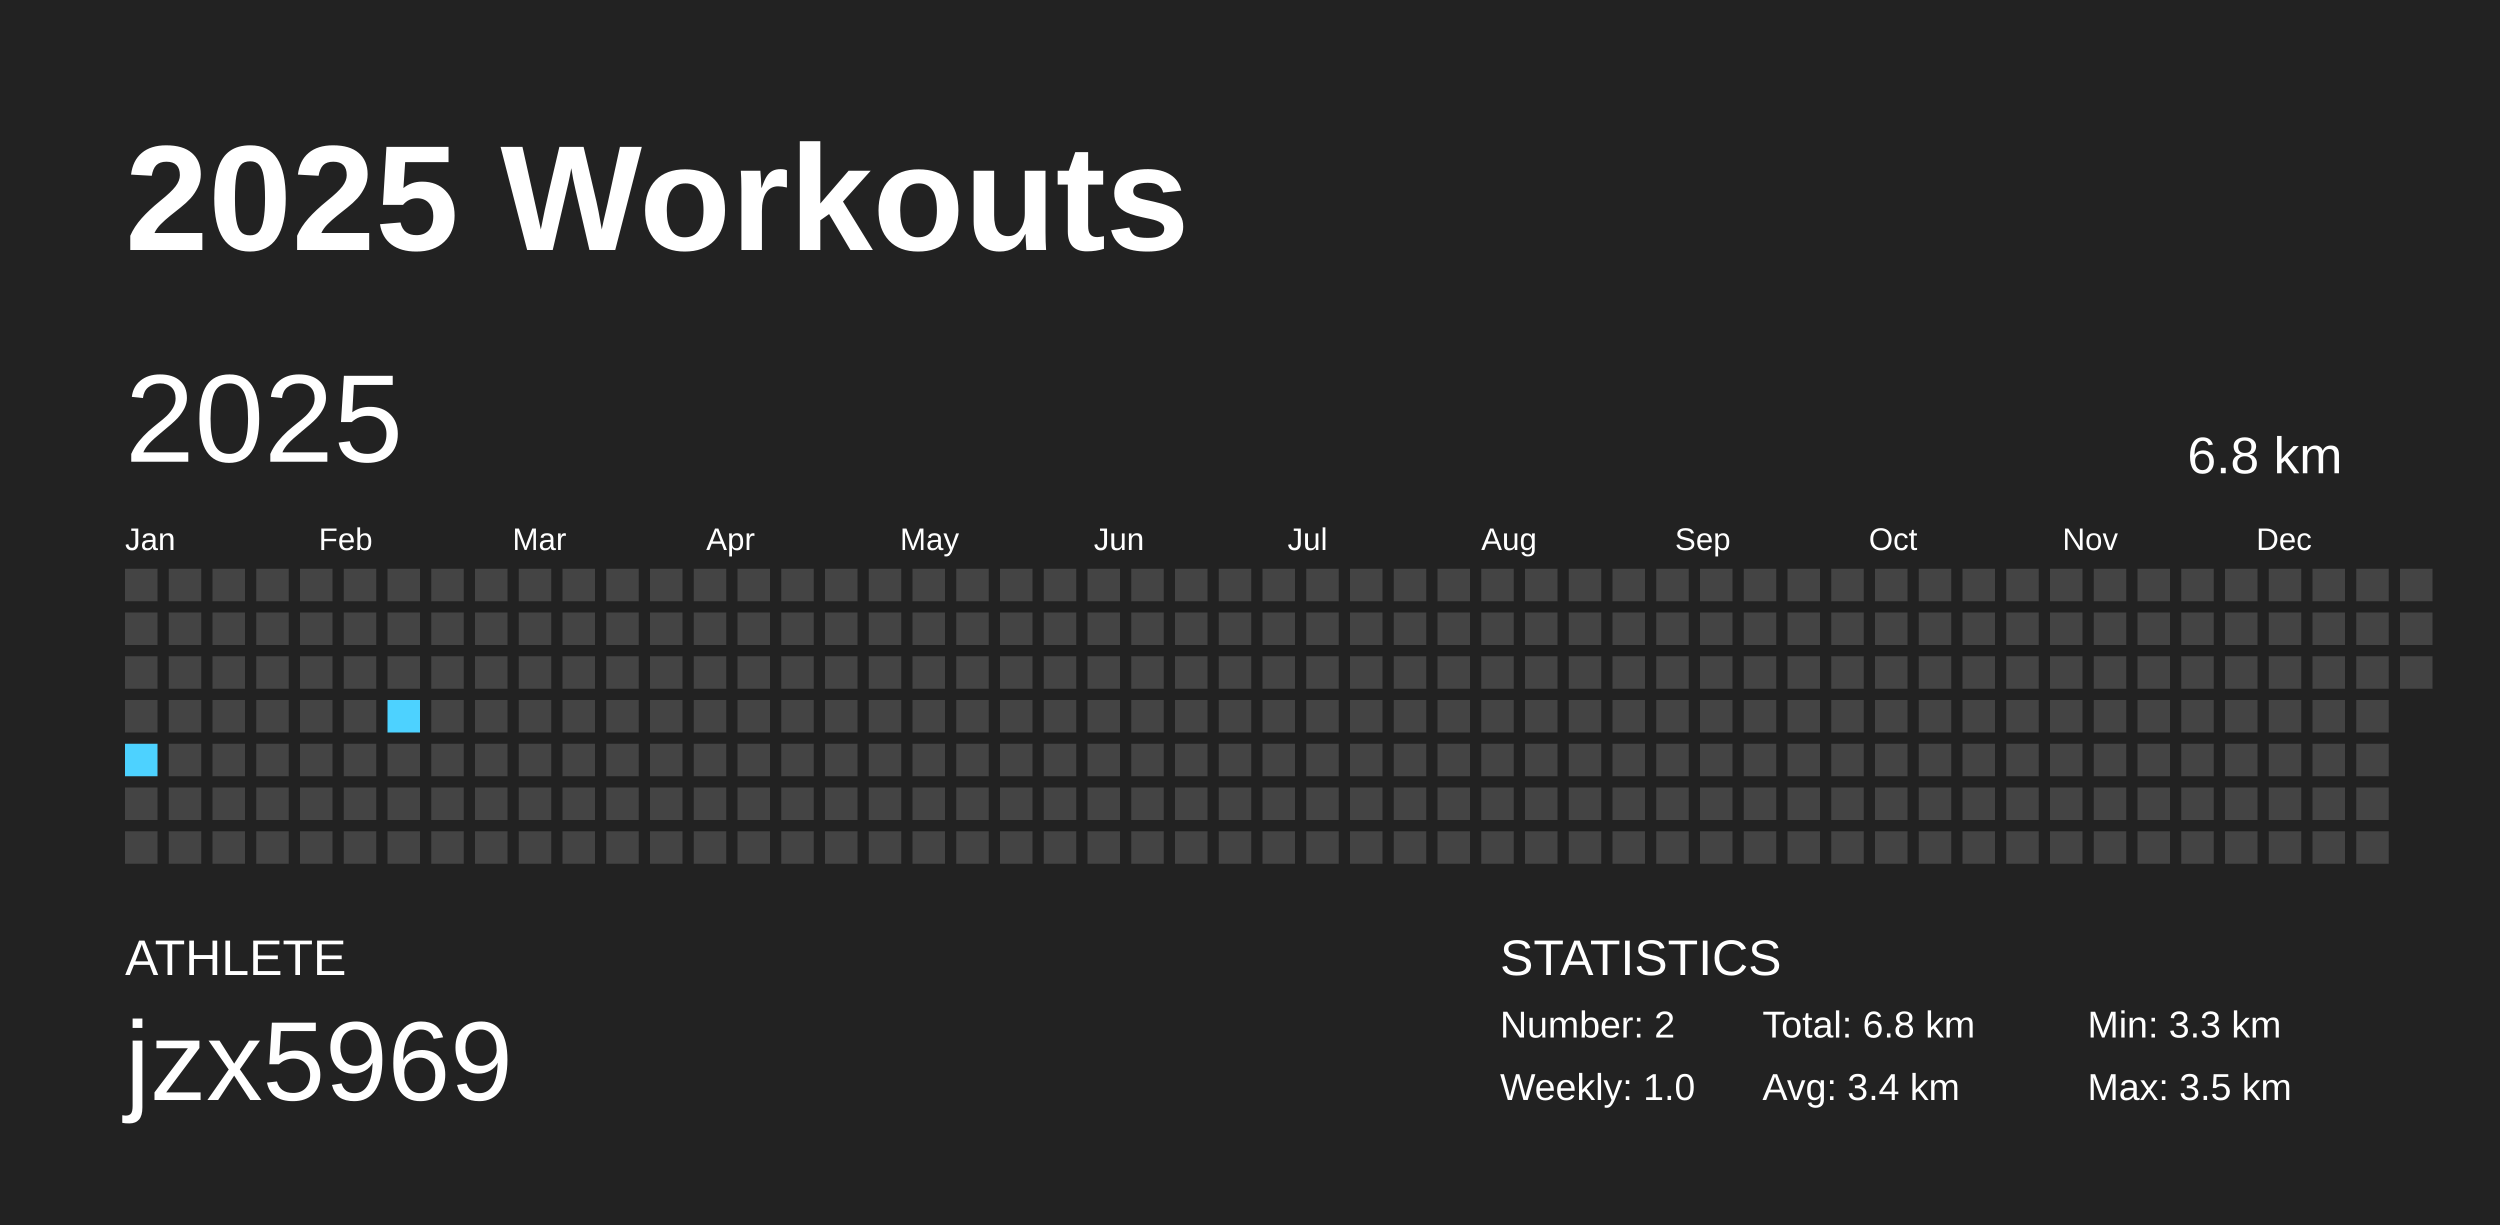
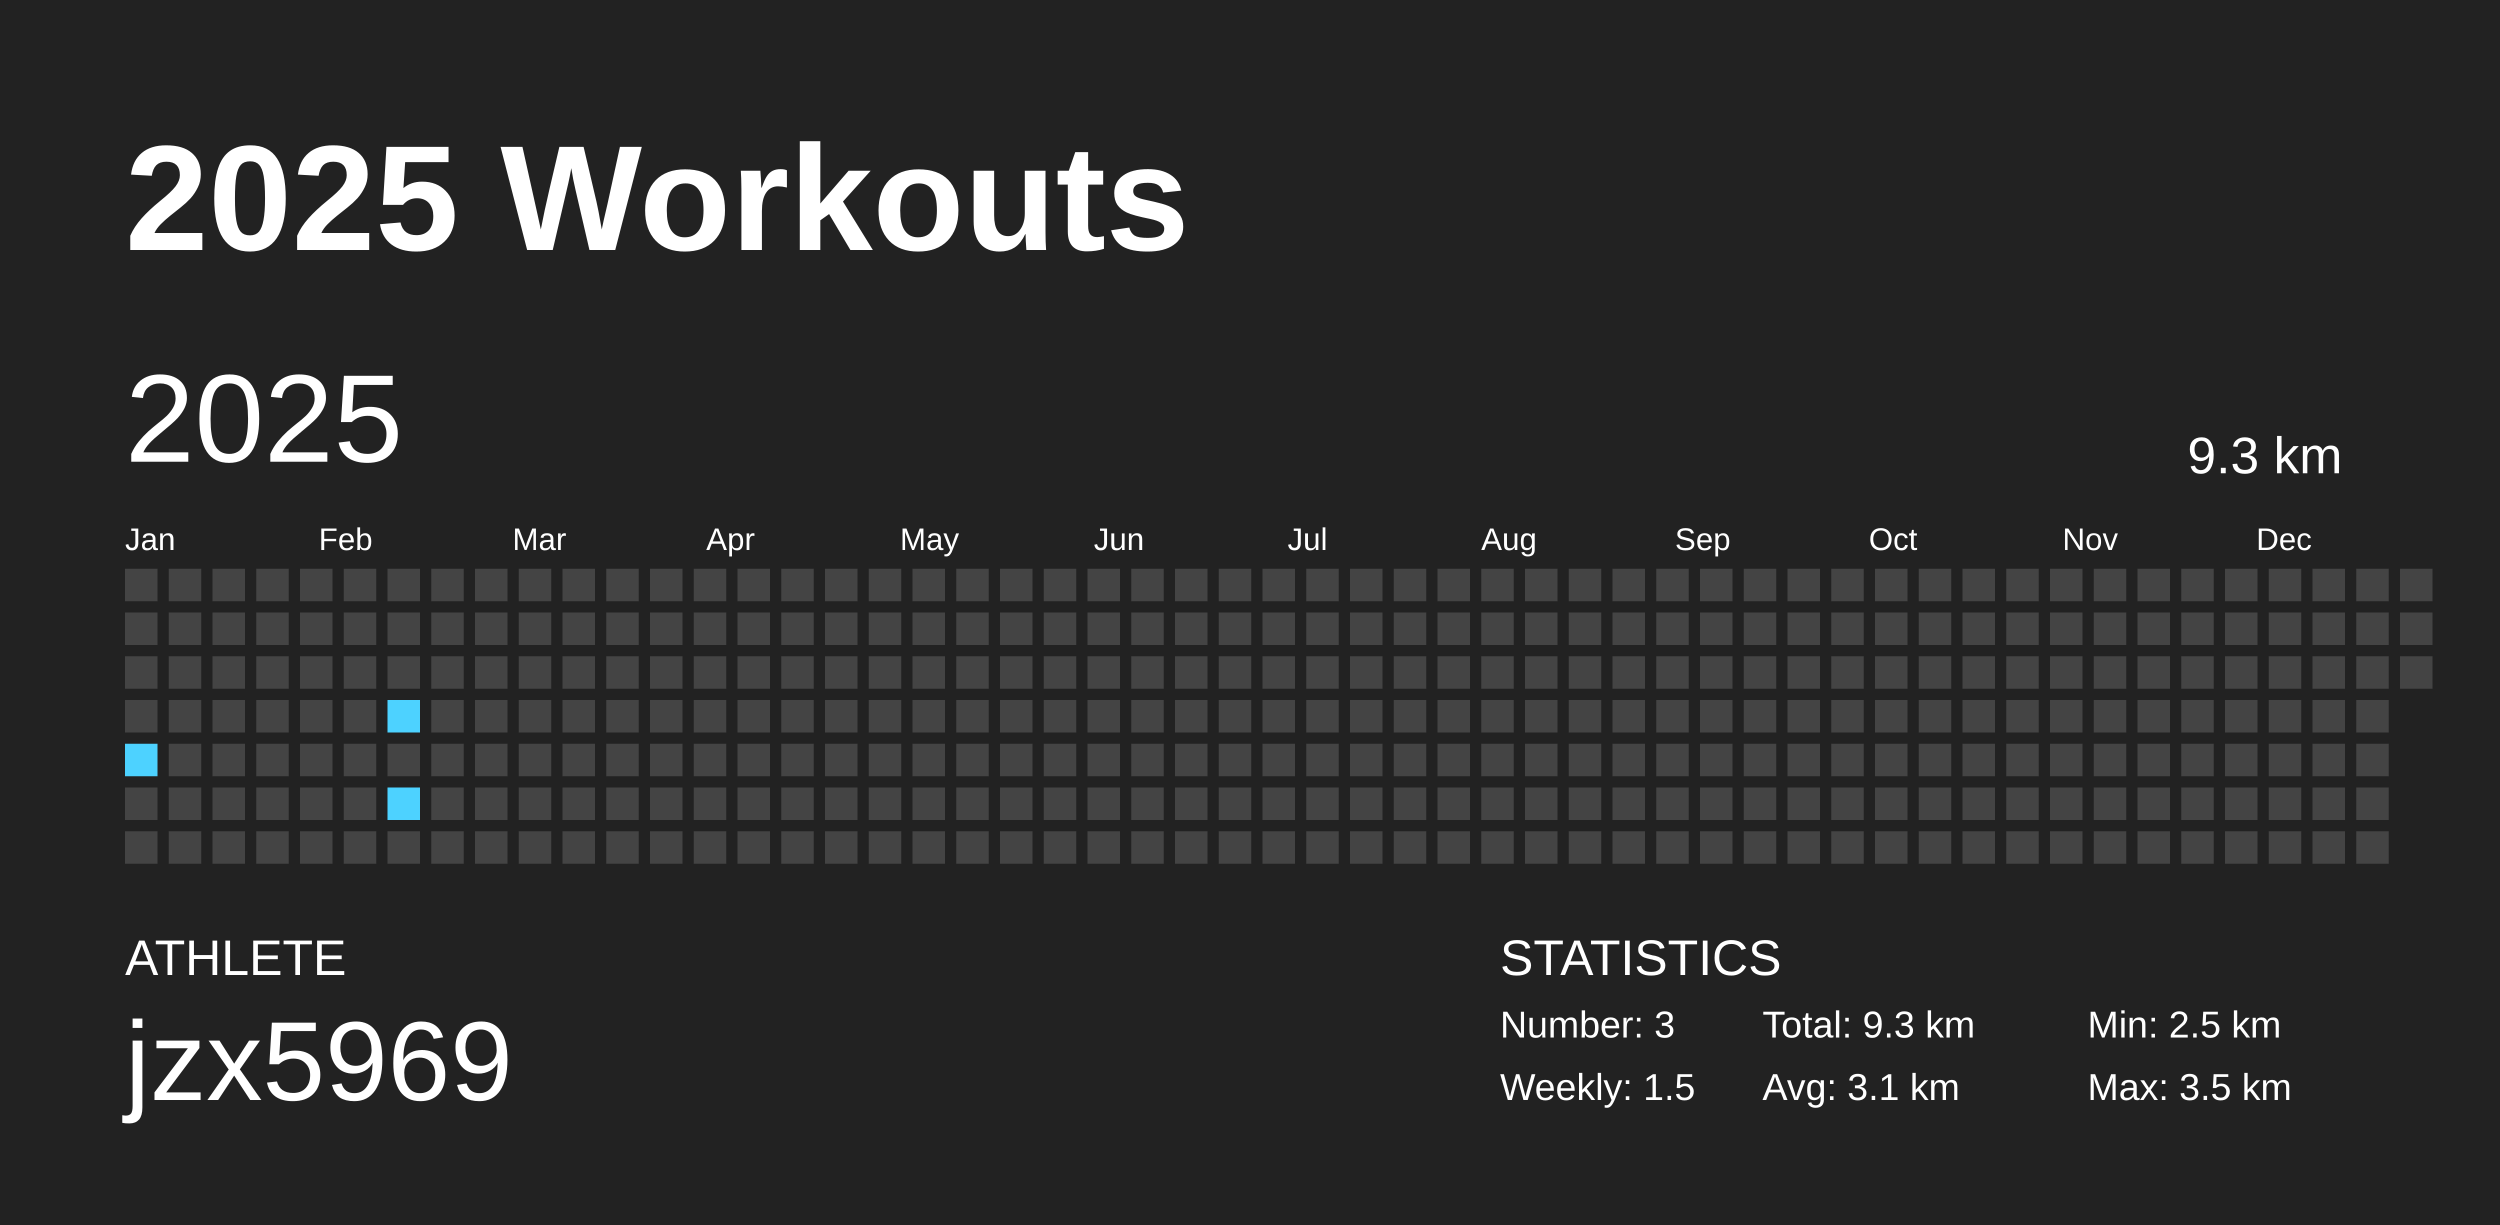
<svg xmlns="http://www.w3.org/2000/svg" baseProfile="full" height="98mm" version="1.1" viewBox="0,0,200,98" width="200mm">
  <defs />
  <rect fill="#222222" height="98" width="200" x="0" y="0" />
  <text fill="#FFFFFF" style="font-size:12px; font-family:Arial; font-weight:bold;" x="10" y="20">2025 Workouts</text>
  <text fill="#FFFFFF" style="font-size:4px; font-family:Arial" x="10" y="78">ATHLETE</text>
  <text fill="#FFFFFF" style="font-size:9px; font-family:Arial" x="10" y="88">jzx5969</text>
  <text fill="#FFFFFF" style="font-size:4px; font-family:Arial" x="120" y="78">STATISTICS</text>
-   <text fill="#FFFFFF" style="font-size:3px; font-family:Arial" x="120" y="83">Number: 2</text>
-   <text fill="#FFFFFF" style="font-size:3px; font-family:Arial" x="120" y="88">Weekly: 1.0</text>
-   <text fill="#FFFFFF" style="font-size:3px; font-family:Arial" x="141" y="83">Total: 6.8 km</text>
-   <text fill="#FFFFFF" style="font-size:3px; font-family:Arial" x="141" y="88">Avg: 3.4 km</text>
-   <text fill="#FFFFFF" style="font-size:3px; font-family:Arial" x="167" y="83">Min: 3.3 km</text>
+   <text fill="#FFFFFF" style="font-size:3px; font-family:Arial" x="120" y="83">Number: 3</text>
+   <text fill="#FFFFFF" style="font-size:3px; font-family:Arial" x="120" y="88">Weekly: 1.5</text>
+   <text fill="#FFFFFF" style="font-size:3px; font-family:Arial" x="141" y="83">Total: 9.3 km</text>
+   <text fill="#FFFFFF" style="font-size:3px; font-family:Arial" x="141" y="88">Avg: 3.1 km</text>
+   <text fill="#FFFFFF" style="font-size:3px; font-family:Arial" x="167" y="83">Min: 2.5 km</text>
  <text fill="#FFFFFF" style="font-size:3px; font-family:Arial" x="167" y="88">Max: 3.5 km</text>
  <text dominant-baseline="hanging" fill="#FFFFFF" style="font-size:10.0px; font-family:Arial;" x="10" y="30">2025</text>
-   <text dominant-baseline="hanging" fill="#FFFFFF" style="font-size:4.125px; font-family:Arial;" x="175" y="35">6.8 km</text>
+   <text dominant-baseline="hanging" fill="#FFFFFF" style="font-size:4.125px; font-family:Arial;" x="175" y="35">9.3 km</text>
  <text fill="#FFFFFF" style="font-size:2.5px; font-family:Arial" x="10.0" y="44">Jan</text>
  <text fill="#FFFFFF" style="font-size:2.5px; font-family:Arial" x="25.5" y="44">Feb</text>
  <text fill="#FFFFFF" style="font-size:2.5px; font-family:Arial" x="41.0" y="44">Mar</text>
  <text fill="#FFFFFF" style="font-size:2.5px; font-family:Arial" x="56.5" y="44">Apr</text>
  <text fill="#FFFFFF" style="font-size:2.5px; font-family:Arial" x="72.0" y="44">May</text>
  <text fill="#FFFFFF" style="font-size:2.5px; font-family:Arial" x="87.5" y="44">Jun</text>
  <text fill="#FFFFFF" style="font-size:2.5px; font-family:Arial" x="103.0" y="44">Jul</text>
  <text fill="#FFFFFF" style="font-size:2.5px; font-family:Arial" x="118.5" y="44">Aug</text>
  <text fill="#FFFFFF" style="font-size:2.5px; font-family:Arial" x="134.0" y="44">Sep</text>
  <text fill="#FFFFFF" style="font-size:2.5px; font-family:Arial" x="149.5" y="44">Oct</text>
  <text fill="#FFFFFF" style="font-size:2.5px; font-family:Arial" x="165.0" y="44">Nov</text>
  <text fill="#FFFFFF" style="font-size:2.5px; font-family:Arial" x="180.5" y="44">Dec</text>
  <rect fill="#444444" height="2.6" width="2.6" x="10.0" y="45.5" />
  <rect fill="#444444" height="2.6" width="2.6" x="10.0" y="49.0" />
  <rect fill="#444444" height="2.6" width="2.6" x="10.0" y="52.5" />
  <rect fill="#444444" height="2.6" width="2.6" x="10.0" y="56.0" />
  <rect fill="#4dd2ff" height="2.6" width="2.6" x="10.0" y="59.5" />
  <rect fill="#444444" height="2.6" width="2.6" x="10.0" y="63.0" />
  <rect fill="#444444" height="2.6" width="2.6" x="10.0" y="66.5" />
  <rect fill="#444444" height="2.6" width="2.6" x="13.5" y="45.5" />
  <rect fill="#444444" height="2.6" width="2.6" x="13.5" y="49.0" />
  <rect fill="#444444" height="2.6" width="2.6" x="13.5" y="52.5" />
  <rect fill="#444444" height="2.6" width="2.6" x="13.5" y="56.0" />
  <rect fill="#444444" height="2.6" width="2.6" x="13.5" y="59.5" />
  <rect fill="#444444" height="2.6" width="2.6" x="13.5" y="63.0" />
  <rect fill="#444444" height="2.6" width="2.6" x="13.5" y="66.5" />
  <rect fill="#444444" height="2.6" width="2.6" x="17.0" y="45.5" />
  <rect fill="#444444" height="2.6" width="2.6" x="17.0" y="49.0" />
  <rect fill="#444444" height="2.6" width="2.6" x="17.0" y="52.5" />
  <rect fill="#444444" height="2.6" width="2.6" x="17.0" y="56.0" />
  <rect fill="#444444" height="2.6" width="2.6" x="17.0" y="59.5" />
  <rect fill="#444444" height="2.6" width="2.6" x="17.0" y="63.0" />
  <rect fill="#444444" height="2.6" width="2.6" x="17.0" y="66.5" />
  <rect fill="#444444" height="2.6" width="2.6" x="20.5" y="45.5" />
  <rect fill="#444444" height="2.6" width="2.6" x="20.5" y="49.0" />
  <rect fill="#444444" height="2.6" width="2.6" x="20.5" y="52.5" />
  <rect fill="#444444" height="2.6" width="2.6" x="20.5" y="56.0" />
  <rect fill="#444444" height="2.6" width="2.6" x="20.5" y="59.5" />
  <rect fill="#444444" height="2.6" width="2.6" x="20.5" y="63.0" />
  <rect fill="#444444" height="2.6" width="2.6" x="20.5" y="66.5" />
  <rect fill="#444444" height="2.6" width="2.6" x="24.0" y="45.5" />
  <rect fill="#444444" height="2.6" width="2.6" x="24.0" y="49.0" />
  <rect fill="#444444" height="2.6" width="2.6" x="24.0" y="52.5" />
  <rect fill="#444444" height="2.6" width="2.6" x="24.0" y="56.0" />
  <rect fill="#444444" height="2.6" width="2.6" x="24.0" y="59.5" />
  <rect fill="#444444" height="2.6" width="2.6" x="24.0" y="63.0" />
  <rect fill="#444444" height="2.6" width="2.6" x="24.0" y="66.5" />
  <rect fill="#444444" height="2.6" width="2.6" x="27.5" y="45.5" />
  <rect fill="#444444" height="2.6" width="2.6" x="27.5" y="49.0" />
  <rect fill="#444444" height="2.6" width="2.6" x="27.5" y="52.5" />
  <rect fill="#444444" height="2.6" width="2.6" x="27.5" y="56.0" />
  <rect fill="#444444" height="2.6" width="2.6" x="27.5" y="59.5" />
  <rect fill="#444444" height="2.6" width="2.6" x="27.5" y="63.0" />
  <rect fill="#444444" height="2.6" width="2.6" x="27.5" y="66.5" />
  <rect fill="#444444" height="2.6" width="2.6" x="31.0" y="45.5" />
  <rect fill="#444444" height="2.6" width="2.6" x="31.0" y="49.0" />
  <rect fill="#444444" height="2.6" width="2.6" x="31.0" y="52.5" />
  <rect fill="#4dd2ff" height="2.6" width="2.6" x="31.0" y="56.0" />
  <rect fill="#444444" height="2.6" width="2.6" x="31.0" y="59.5" />
-   <rect fill="#444444" height="2.6" width="2.6" x="31.0" y="63.0" />
+   <rect fill="#4dd2ff" height="2.6" width="2.6" x="31.0" y="63.0" />
  <rect fill="#444444" height="2.6" width="2.6" x="31.0" y="66.5" />
  <rect fill="#444444" height="2.6" width="2.6" x="34.5" y="45.5" />
  <rect fill="#444444" height="2.6" width="2.6" x="34.5" y="49.0" />
  <rect fill="#444444" height="2.6" width="2.6" x="34.5" y="52.5" />
  <rect fill="#444444" height="2.6" width="2.6" x="34.5" y="56.0" />
  <rect fill="#444444" height="2.6" width="2.6" x="34.5" y="59.5" />
  <rect fill="#444444" height="2.6" width="2.6" x="34.5" y="63.0" />
  <rect fill="#444444" height="2.6" width="2.6" x="34.5" y="66.5" />
  <rect fill="#444444" height="2.6" width="2.6" x="38.0" y="45.5" />
  <rect fill="#444444" height="2.6" width="2.6" x="38.0" y="49.0" />
  <rect fill="#444444" height="2.6" width="2.6" x="38.0" y="52.5" />
  <rect fill="#444444" height="2.6" width="2.6" x="38.0" y="56.0" />
  <rect fill="#444444" height="2.6" width="2.6" x="38.0" y="59.5" />
  <rect fill="#444444" height="2.6" width="2.6" x="38.0" y="63.0" />
  <rect fill="#444444" height="2.6" width="2.6" x="38.0" y="66.5" />
  <rect fill="#444444" height="2.6" width="2.6" x="41.5" y="45.5" />
  <rect fill="#444444" height="2.6" width="2.6" x="41.5" y="49.0" />
  <rect fill="#444444" height="2.6" width="2.6" x="41.5" y="52.5" />
  <rect fill="#444444" height="2.6" width="2.6" x="41.5" y="56.0" />
  <rect fill="#444444" height="2.6" width="2.6" x="41.5" y="59.5" />
  <rect fill="#444444" height="2.6" width="2.6" x="41.5" y="63.0" />
  <rect fill="#444444" height="2.6" width="2.6" x="41.5" y="66.5" />
  <rect fill="#444444" height="2.6" width="2.6" x="45.0" y="45.5" />
  <rect fill="#444444" height="2.6" width="2.6" x="45.0" y="49.0" />
  <rect fill="#444444" height="2.6" width="2.6" x="45.0" y="52.5" />
  <rect fill="#444444" height="2.6" width="2.6" x="45.0" y="56.0" />
  <rect fill="#444444" height="2.6" width="2.6" x="45.0" y="59.5" />
  <rect fill="#444444" height="2.6" width="2.6" x="45.0" y="63.0" />
  <rect fill="#444444" height="2.6" width="2.6" x="45.0" y="66.5" />
  <rect fill="#444444" height="2.6" width="2.6" x="48.5" y="45.5" />
  <rect fill="#444444" height="2.6" width="2.6" x="48.5" y="49.0" />
  <rect fill="#444444" height="2.6" width="2.6" x="48.5" y="52.5" />
  <rect fill="#444444" height="2.6" width="2.6" x="48.5" y="56.0" />
  <rect fill="#444444" height="2.6" width="2.6" x="48.5" y="59.5" />
  <rect fill="#444444" height="2.6" width="2.6" x="48.5" y="63.0" />
  <rect fill="#444444" height="2.6" width="2.6" x="48.5" y="66.5" />
  <rect fill="#444444" height="2.6" width="2.6" x="52.0" y="45.5" />
  <rect fill="#444444" height="2.6" width="2.6" x="52.0" y="49.0" />
  <rect fill="#444444" height="2.6" width="2.6" x="52.0" y="52.5" />
  <rect fill="#444444" height="2.6" width="2.6" x="52.0" y="56.0" />
  <rect fill="#444444" height="2.6" width="2.6" x="52.0" y="59.5" />
  <rect fill="#444444" height="2.6" width="2.6" x="52.0" y="63.0" />
  <rect fill="#444444" height="2.6" width="2.6" x="52.0" y="66.5" />
  <rect fill="#444444" height="2.6" width="2.6" x="55.5" y="45.5" />
  <rect fill="#444444" height="2.6" width="2.6" x="55.5" y="49.0" />
  <rect fill="#444444" height="2.6" width="2.6" x="55.5" y="52.5" />
  <rect fill="#444444" height="2.6" width="2.6" x="55.5" y="56.0" />
  <rect fill="#444444" height="2.6" width="2.6" x="55.5" y="59.5" />
  <rect fill="#444444" height="2.6" width="2.6" x="55.5" y="63.0" />
  <rect fill="#444444" height="2.6" width="2.6" x="55.5" y="66.5" />
  <rect fill="#444444" height="2.6" width="2.6" x="59.0" y="45.5" />
  <rect fill="#444444" height="2.6" width="2.6" x="59.0" y="49.0" />
  <rect fill="#444444" height="2.6" width="2.6" x="59.0" y="52.5" />
  <rect fill="#444444" height="2.6" width="2.6" x="59.0" y="56.0" />
  <rect fill="#444444" height="2.6" width="2.6" x="59.0" y="59.5" />
  <rect fill="#444444" height="2.6" width="2.6" x="59.0" y="63.0" />
  <rect fill="#444444" height="2.6" width="2.6" x="59.0" y="66.5" />
  <rect fill="#444444" height="2.6" width="2.6" x="62.5" y="45.5" />
  <rect fill="#444444" height="2.6" width="2.6" x="62.5" y="49.0" />
  <rect fill="#444444" height="2.6" width="2.6" x="62.5" y="52.5" />
  <rect fill="#444444" height="2.6" width="2.6" x="62.5" y="56.0" />
  <rect fill="#444444" height="2.6" width="2.6" x="62.5" y="59.5" />
  <rect fill="#444444" height="2.6" width="2.6" x="62.5" y="63.0" />
  <rect fill="#444444" height="2.6" width="2.6" x="62.5" y="66.5" />
  <rect fill="#444444" height="2.6" width="2.6" x="66.0" y="45.5" />
  <rect fill="#444444" height="2.6" width="2.6" x="66.0" y="49.0" />
  <rect fill="#444444" height="2.6" width="2.6" x="66.0" y="52.5" />
  <rect fill="#444444" height="2.6" width="2.6" x="66.0" y="56.0" />
  <rect fill="#444444" height="2.6" width="2.6" x="66.0" y="59.5" />
  <rect fill="#444444" height="2.6" width="2.6" x="66.0" y="63.0" />
  <rect fill="#444444" height="2.6" width="2.6" x="66.0" y="66.5" />
  <rect fill="#444444" height="2.6" width="2.6" x="69.5" y="45.5" />
  <rect fill="#444444" height="2.6" width="2.6" x="69.5" y="49.0" />
  <rect fill="#444444" height="2.6" width="2.6" x="69.5" y="52.5" />
  <rect fill="#444444" height="2.6" width="2.6" x="69.5" y="56.0" />
  <rect fill="#444444" height="2.6" width="2.6" x="69.5" y="59.5" />
  <rect fill="#444444" height="2.6" width="2.6" x="69.5" y="63.0" />
  <rect fill="#444444" height="2.6" width="2.6" x="69.5" y="66.5" />
  <rect fill="#444444" height="2.6" width="2.6" x="73.0" y="45.5" />
  <rect fill="#444444" height="2.6" width="2.6" x="73.0" y="49.0" />
  <rect fill="#444444" height="2.6" width="2.6" x="73.0" y="52.5" />
  <rect fill="#444444" height="2.6" width="2.6" x="73.0" y="56.0" />
  <rect fill="#444444" height="2.6" width="2.6" x="73.0" y="59.5" />
  <rect fill="#444444" height="2.6" width="2.6" x="73.0" y="63.0" />
  <rect fill="#444444" height="2.6" width="2.6" x="73.0" y="66.5" />
  <rect fill="#444444" height="2.6" width="2.6" x="76.5" y="45.5" />
  <rect fill="#444444" height="2.6" width="2.6" x="76.5" y="49.0" />
  <rect fill="#444444" height="2.6" width="2.6" x="76.5" y="52.5" />
  <rect fill="#444444" height="2.6" width="2.6" x="76.5" y="56.0" />
  <rect fill="#444444" height="2.6" width="2.6" x="76.5" y="59.5" />
  <rect fill="#444444" height="2.6" width="2.6" x="76.5" y="63.0" />
  <rect fill="#444444" height="2.6" width="2.6" x="76.5" y="66.5" />
  <rect fill="#444444" height="2.6" width="2.6" x="80.0" y="45.5" />
  <rect fill="#444444" height="2.6" width="2.6" x="80.0" y="49.0" />
  <rect fill="#444444" height="2.6" width="2.6" x="80.0" y="52.5" />
  <rect fill="#444444" height="2.6" width="2.6" x="80.0" y="56.0" />
  <rect fill="#444444" height="2.6" width="2.6" x="80.0" y="59.5" />
  <rect fill="#444444" height="2.6" width="2.6" x="80.0" y="63.0" />
  <rect fill="#444444" height="2.6" width="2.6" x="80.0" y="66.5" />
  <rect fill="#444444" height="2.6" width="2.6" x="83.5" y="45.5" />
  <rect fill="#444444" height="2.6" width="2.6" x="83.5" y="49.0" />
  <rect fill="#444444" height="2.6" width="2.6" x="83.5" y="52.5" />
  <rect fill="#444444" height="2.6" width="2.6" x="83.5" y="56.0" />
  <rect fill="#444444" height="2.6" width="2.6" x="83.5" y="59.5" />
  <rect fill="#444444" height="2.6" width="2.6" x="83.5" y="63.0" />
  <rect fill="#444444" height="2.6" width="2.6" x="83.5" y="66.5" />
  <rect fill="#444444" height="2.6" width="2.6" x="87.0" y="45.5" />
  <rect fill="#444444" height="2.6" width="2.6" x="87.0" y="49.0" />
  <rect fill="#444444" height="2.6" width="2.6" x="87.0" y="52.5" />
  <rect fill="#444444" height="2.6" width="2.6" x="87.0" y="56.0" />
  <rect fill="#444444" height="2.6" width="2.6" x="87.0" y="59.5" />
  <rect fill="#444444" height="2.6" width="2.6" x="87.0" y="63.0" />
  <rect fill="#444444" height="2.6" width="2.6" x="87.0" y="66.5" />
  <rect fill="#444444" height="2.6" width="2.6" x="90.5" y="45.5" />
  <rect fill="#444444" height="2.6" width="2.6" x="90.5" y="49.0" />
  <rect fill="#444444" height="2.6" width="2.6" x="90.5" y="52.5" />
  <rect fill="#444444" height="2.6" width="2.6" x="90.5" y="56.0" />
  <rect fill="#444444" height="2.6" width="2.6" x="90.5" y="59.5" />
  <rect fill="#444444" height="2.6" width="2.6" x="90.5" y="63.0" />
  <rect fill="#444444" height="2.6" width="2.6" x="90.5" y="66.5" />
  <rect fill="#444444" height="2.6" width="2.6" x="94.0" y="45.5" />
  <rect fill="#444444" height="2.6" width="2.6" x="94.0" y="49.0" />
  <rect fill="#444444" height="2.6" width="2.6" x="94.0" y="52.5" />
  <rect fill="#444444" height="2.6" width="2.6" x="94.0" y="56.0" />
  <rect fill="#444444" height="2.6" width="2.6" x="94.0" y="59.5" />
  <rect fill="#444444" height="2.6" width="2.6" x="94.0" y="63.0" />
  <rect fill="#444444" height="2.6" width="2.6" x="94.0" y="66.5" />
  <rect fill="#444444" height="2.6" width="2.6" x="97.5" y="45.5" />
  <rect fill="#444444" height="2.6" width="2.6" x="97.5" y="49.0" />
  <rect fill="#444444" height="2.6" width="2.6" x="97.5" y="52.5" />
  <rect fill="#444444" height="2.6" width="2.6" x="97.5" y="56.0" />
  <rect fill="#444444" height="2.6" width="2.6" x="97.5" y="59.5" />
  <rect fill="#444444" height="2.6" width="2.6" x="97.5" y="63.0" />
  <rect fill="#444444" height="2.6" width="2.6" x="97.5" y="66.5" />
  <rect fill="#444444" height="2.6" width="2.6" x="101.0" y="45.5" />
  <rect fill="#444444" height="2.6" width="2.6" x="101.0" y="49.0" />
  <rect fill="#444444" height="2.6" width="2.6" x="101.0" y="52.5" />
  <rect fill="#444444" height="2.6" width="2.6" x="101.0" y="56.0" />
  <rect fill="#444444" height="2.6" width="2.6" x="101.0" y="59.5" />
  <rect fill="#444444" height="2.6" width="2.6" x="101.0" y="63.0" />
  <rect fill="#444444" height="2.6" width="2.6" x="101.0" y="66.5" />
  <rect fill="#444444" height="2.6" width="2.6" x="104.5" y="45.5" />
  <rect fill="#444444" height="2.6" width="2.6" x="104.5" y="49.0" />
  <rect fill="#444444" height="2.6" width="2.6" x="104.5" y="52.5" />
  <rect fill="#444444" height="2.6" width="2.6" x="104.5" y="56.0" />
  <rect fill="#444444" height="2.6" width="2.6" x="104.5" y="59.5" />
  <rect fill="#444444" height="2.6" width="2.6" x="104.5" y="63.0" />
  <rect fill="#444444" height="2.6" width="2.6" x="104.5" y="66.5" />
  <rect fill="#444444" height="2.6" width="2.6" x="108.0" y="45.5" />
  <rect fill="#444444" height="2.6" width="2.6" x="108.0" y="49.0" />
  <rect fill="#444444" height="2.6" width="2.6" x="108.0" y="52.5" />
  <rect fill="#444444" height="2.6" width="2.6" x="108.0" y="56.0" />
  <rect fill="#444444" height="2.6" width="2.6" x="108.0" y="59.5" />
  <rect fill="#444444" height="2.6" width="2.6" x="108.0" y="63.0" />
  <rect fill="#444444" height="2.6" width="2.6" x="108.0" y="66.5" />
  <rect fill="#444444" height="2.6" width="2.6" x="111.5" y="45.5" />
  <rect fill="#444444" height="2.6" width="2.6" x="111.5" y="49.0" />
  <rect fill="#444444" height="2.6" width="2.6" x="111.5" y="52.5" />
  <rect fill="#444444" height="2.6" width="2.6" x="111.5" y="56.0" />
  <rect fill="#444444" height="2.6" width="2.6" x="111.5" y="59.5" />
  <rect fill="#444444" height="2.6" width="2.6" x="111.5" y="63.0" />
  <rect fill="#444444" height="2.6" width="2.6" x="111.5" y="66.5" />
  <rect fill="#444444" height="2.6" width="2.6" x="115.0" y="45.5" />
  <rect fill="#444444" height="2.6" width="2.6" x="115.0" y="49.0" />
  <rect fill="#444444" height="2.6" width="2.6" x="115.0" y="52.5" />
  <rect fill="#444444" height="2.6" width="2.6" x="115.0" y="56.0" />
  <rect fill="#444444" height="2.6" width="2.6" x="115.0" y="59.5" />
  <rect fill="#444444" height="2.6" width="2.6" x="115.0" y="63.0" />
  <rect fill="#444444" height="2.6" width="2.6" x="115.0" y="66.5" />
  <rect fill="#444444" height="2.6" width="2.6" x="118.5" y="45.5" />
  <rect fill="#444444" height="2.6" width="2.6" x="118.5" y="49.0" />
  <rect fill="#444444" height="2.6" width="2.6" x="118.5" y="52.5" />
  <rect fill="#444444" height="2.6" width="2.6" x="118.5" y="56.0" />
  <rect fill="#444444" height="2.6" width="2.6" x="118.5" y="59.5" />
  <rect fill="#444444" height="2.6" width="2.6" x="118.5" y="63.0" />
  <rect fill="#444444" height="2.6" width="2.6" x="118.5" y="66.5" />
  <rect fill="#444444" height="2.6" width="2.6" x="122.0" y="45.5" />
  <rect fill="#444444" height="2.6" width="2.6" x="122.0" y="49.0" />
  <rect fill="#444444" height="2.6" width="2.6" x="122.0" y="52.5" />
  <rect fill="#444444" height="2.6" width="2.6" x="122.0" y="56.0" />
  <rect fill="#444444" height="2.6" width="2.6" x="122.0" y="59.5" />
  <rect fill="#444444" height="2.6" width="2.6" x="122.0" y="63.0" />
  <rect fill="#444444" height="2.6" width="2.6" x="122.0" y="66.5" />
  <rect fill="#444444" height="2.6" width="2.6" x="125.5" y="45.5" />
  <rect fill="#444444" height="2.6" width="2.6" x="125.5" y="49.0" />
  <rect fill="#444444" height="2.6" width="2.6" x="125.5" y="52.5" />
  <rect fill="#444444" height="2.6" width="2.6" x="125.5" y="56.0" />
  <rect fill="#444444" height="2.6" width="2.6" x="125.5" y="59.5" />
  <rect fill="#444444" height="2.6" width="2.6" x="125.5" y="63.0" />
  <rect fill="#444444" height="2.6" width="2.6" x="125.5" y="66.5" />
  <rect fill="#444444" height="2.6" width="2.6" x="129.0" y="45.5" />
  <rect fill="#444444" height="2.6" width="2.6" x="129.0" y="49.0" />
  <rect fill="#444444" height="2.6" width="2.6" x="129.0" y="52.5" />
  <rect fill="#444444" height="2.6" width="2.6" x="129.0" y="56.0" />
  <rect fill="#444444" height="2.6" width="2.6" x="129.0" y="59.5" />
  <rect fill="#444444" height="2.6" width="2.6" x="129.0" y="63.0" />
  <rect fill="#444444" height="2.6" width="2.6" x="129.0" y="66.5" />
  <rect fill="#444444" height="2.6" width="2.6" x="132.5" y="45.5" />
  <rect fill="#444444" height="2.6" width="2.6" x="132.5" y="49.0" />
  <rect fill="#444444" height="2.6" width="2.6" x="132.5" y="52.5" />
  <rect fill="#444444" height="2.6" width="2.6" x="132.5" y="56.0" />
  <rect fill="#444444" height="2.6" width="2.6" x="132.5" y="59.5" />
  <rect fill="#444444" height="2.6" width="2.6" x="132.5" y="63.0" />
  <rect fill="#444444" height="2.6" width="2.6" x="132.5" y="66.5" />
  <rect fill="#444444" height="2.6" width="2.6" x="136.0" y="45.5" />
  <rect fill="#444444" height="2.6" width="2.6" x="136.0" y="49.0" />
  <rect fill="#444444" height="2.6" width="2.6" x="136.0" y="52.5" />
  <rect fill="#444444" height="2.6" width="2.6" x="136.0" y="56.0" />
  <rect fill="#444444" height="2.6" width="2.6" x="136.0" y="59.5" />
  <rect fill="#444444" height="2.6" width="2.6" x="136.0" y="63.0" />
  <rect fill="#444444" height="2.6" width="2.6" x="136.0" y="66.5" />
  <rect fill="#444444" height="2.6" width="2.6" x="139.5" y="45.5" />
  <rect fill="#444444" height="2.6" width="2.6" x="139.5" y="49.0" />
  <rect fill="#444444" height="2.6" width="2.6" x="139.5" y="52.5" />
  <rect fill="#444444" height="2.6" width="2.6" x="139.5" y="56.0" />
  <rect fill="#444444" height="2.6" width="2.6" x="139.5" y="59.5" />
  <rect fill="#444444" height="2.6" width="2.6" x="139.5" y="63.0" />
  <rect fill="#444444" height="2.6" width="2.6" x="139.5" y="66.5" />
  <rect fill="#444444" height="2.6" width="2.6" x="143.0" y="45.5" />
  <rect fill="#444444" height="2.6" width="2.6" x="143.0" y="49.0" />
  <rect fill="#444444" height="2.6" width="2.6" x="143.0" y="52.5" />
  <rect fill="#444444" height="2.6" width="2.6" x="143.0" y="56.0" />
  <rect fill="#444444" height="2.6" width="2.6" x="143.0" y="59.5" />
  <rect fill="#444444" height="2.6" width="2.6" x="143.0" y="63.0" />
  <rect fill="#444444" height="2.6" width="2.6" x="143.0" y="66.5" />
  <rect fill="#444444" height="2.6" width="2.6" x="146.5" y="45.5" />
  <rect fill="#444444" height="2.6" width="2.6" x="146.5" y="49.0" />
  <rect fill="#444444" height="2.6" width="2.6" x="146.5" y="52.5" />
  <rect fill="#444444" height="2.6" width="2.6" x="146.5" y="56.0" />
  <rect fill="#444444" height="2.6" width="2.6" x="146.5" y="59.5" />
  <rect fill="#444444" height="2.6" width="2.6" x="146.5" y="63.0" />
  <rect fill="#444444" height="2.6" width="2.6" x="146.5" y="66.5" />
  <rect fill="#444444" height="2.6" width="2.6" x="150.0" y="45.5" />
  <rect fill="#444444" height="2.6" width="2.6" x="150.0" y="49.0" />
  <rect fill="#444444" height="2.6" width="2.6" x="150.0" y="52.5" />
  <rect fill="#444444" height="2.6" width="2.6" x="150.0" y="56.0" />
  <rect fill="#444444" height="2.6" width="2.6" x="150.0" y="59.5" />
  <rect fill="#444444" height="2.6" width="2.6" x="150.0" y="63.0" />
  <rect fill="#444444" height="2.6" width="2.6" x="150.0" y="66.5" />
  <rect fill="#444444" height="2.6" width="2.6" x="153.5" y="45.5" />
  <rect fill="#444444" height="2.6" width="2.6" x="153.5" y="49.0" />
  <rect fill="#444444" height="2.6" width="2.6" x="153.5" y="52.5" />
  <rect fill="#444444" height="2.6" width="2.6" x="153.5" y="56.0" />
  <rect fill="#444444" height="2.6" width="2.6" x="153.5" y="59.5" />
  <rect fill="#444444" height="2.6" width="2.6" x="153.5" y="63.0" />
  <rect fill="#444444" height="2.6" width="2.6" x="153.5" y="66.5" />
  <rect fill="#444444" height="2.6" width="2.6" x="157.0" y="45.5" />
  <rect fill="#444444" height="2.6" width="2.6" x="157.0" y="49.0" />
  <rect fill="#444444" height="2.6" width="2.6" x="157.0" y="52.5" />
  <rect fill="#444444" height="2.6" width="2.6" x="157.0" y="56.0" />
  <rect fill="#444444" height="2.6" width="2.6" x="157.0" y="59.5" />
  <rect fill="#444444" height="2.6" width="2.6" x="157.0" y="63.0" />
  <rect fill="#444444" height="2.6" width="2.6" x="157.0" y="66.5" />
  <rect fill="#444444" height="2.6" width="2.6" x="160.5" y="45.5" />
  <rect fill="#444444" height="2.6" width="2.6" x="160.5" y="49.0" />
  <rect fill="#444444" height="2.6" width="2.6" x="160.5" y="52.5" />
  <rect fill="#444444" height="2.6" width="2.6" x="160.5" y="56.0" />
  <rect fill="#444444" height="2.6" width="2.6" x="160.5" y="59.5" />
  <rect fill="#444444" height="2.6" width="2.6" x="160.5" y="63.0" />
  <rect fill="#444444" height="2.6" width="2.6" x="160.5" y="66.5" />
  <rect fill="#444444" height="2.6" width="2.6" x="164.0" y="45.5" />
  <rect fill="#444444" height="2.6" width="2.6" x="164.0" y="49.0" />
  <rect fill="#444444" height="2.6" width="2.6" x="164.0" y="52.5" />
  <rect fill="#444444" height="2.6" width="2.6" x="164.0" y="56.0" />
  <rect fill="#444444" height="2.6" width="2.6" x="164.0" y="59.5" />
  <rect fill="#444444" height="2.6" width="2.6" x="164.0" y="63.0" />
  <rect fill="#444444" height="2.6" width="2.6" x="164.0" y="66.5" />
  <rect fill="#444444" height="2.6" width="2.6" x="167.5" y="45.5" />
  <rect fill="#444444" height="2.6" width="2.6" x="167.5" y="49.0" />
  <rect fill="#444444" height="2.6" width="2.6" x="167.5" y="52.5" />
  <rect fill="#444444" height="2.6" width="2.6" x="167.5" y="56.0" />
  <rect fill="#444444" height="2.6" width="2.6" x="167.5" y="59.5" />
  <rect fill="#444444" height="2.6" width="2.6" x="167.5" y="63.0" />
  <rect fill="#444444" height="2.6" width="2.6" x="167.5" y="66.5" />
  <rect fill="#444444" height="2.6" width="2.6" x="171.0" y="45.5" />
  <rect fill="#444444" height="2.6" width="2.6" x="171.0" y="49.0" />
  <rect fill="#444444" height="2.6" width="2.6" x="171.0" y="52.5" />
  <rect fill="#444444" height="2.6" width="2.6" x="171.0" y="56.0" />
  <rect fill="#444444" height="2.6" width="2.6" x="171.0" y="59.5" />
  <rect fill="#444444" height="2.6" width="2.6" x="171.0" y="63.0" />
  <rect fill="#444444" height="2.6" width="2.6" x="171.0" y="66.5" />
  <rect fill="#444444" height="2.6" width="2.6" x="174.5" y="45.5" />
  <rect fill="#444444" height="2.6" width="2.6" x="174.5" y="49.0" />
  <rect fill="#444444" height="2.6" width="2.6" x="174.5" y="52.5" />
  <rect fill="#444444" height="2.6" width="2.6" x="174.5" y="56.0" />
  <rect fill="#444444" height="2.6" width="2.6" x="174.5" y="59.5" />
  <rect fill="#444444" height="2.6" width="2.6" x="174.5" y="63.0" />
  <rect fill="#444444" height="2.6" width="2.6" x="174.5" y="66.5" />
  <rect fill="#444444" height="2.6" width="2.6" x="178.0" y="45.5" />
  <rect fill="#444444" height="2.6" width="2.6" x="178.0" y="49.0" />
  <rect fill="#444444" height="2.6" width="2.6" x="178.0" y="52.5" />
  <rect fill="#444444" height="2.6" width="2.6" x="178.0" y="56.0" />
  <rect fill="#444444" height="2.6" width="2.6" x="178.0" y="59.5" />
  <rect fill="#444444" height="2.6" width="2.6" x="178.0" y="63.0" />
  <rect fill="#444444" height="2.6" width="2.6" x="178.0" y="66.5" />
  <rect fill="#444444" height="2.6" width="2.6" x="181.5" y="45.5" />
  <rect fill="#444444" height="2.6" width="2.6" x="181.5" y="49.0" />
  <rect fill="#444444" height="2.6" width="2.6" x="181.5" y="52.5" />
  <rect fill="#444444" height="2.6" width="2.6" x="181.5" y="56.0" />
  <rect fill="#444444" height="2.6" width="2.6" x="181.5" y="59.5" />
  <rect fill="#444444" height="2.6" width="2.6" x="181.5" y="63.0" />
  <rect fill="#444444" height="2.6" width="2.6" x="181.5" y="66.5" />
  <rect fill="#444444" height="2.6" width="2.6" x="185.0" y="45.5" />
  <rect fill="#444444" height="2.6" width="2.6" x="185.0" y="49.0" />
  <rect fill="#444444" height="2.6" width="2.6" x="185.0" y="52.5" />
  <rect fill="#444444" height="2.6" width="2.6" x="185.0" y="56.0" />
  <rect fill="#444444" height="2.6" width="2.6" x="185.0" y="59.5" />
  <rect fill="#444444" height="2.6" width="2.6" x="185.0" y="63.0" />
  <rect fill="#444444" height="2.6" width="2.6" x="185.0" y="66.5" />
  <rect fill="#444444" height="2.6" width="2.6" x="188.5" y="45.5" />
  <rect fill="#444444" height="2.6" width="2.6" x="188.5" y="49.0" />
  <rect fill="#444444" height="2.6" width="2.6" x="188.5" y="52.5" />
  <rect fill="#444444" height="2.6" width="2.6" x="188.5" y="56.0" />
  <rect fill="#444444" height="2.6" width="2.6" x="188.5" y="59.5" />
  <rect fill="#444444" height="2.6" width="2.6" x="188.5" y="63.0" />
  <rect fill="#444444" height="2.6" width="2.6" x="188.5" y="66.5" />
  <rect fill="#444444" height="2.6" width="2.6" x="192.0" y="45.5" />
  <rect fill="#444444" height="2.6" width="2.6" x="192.0" y="49.0" />
  <rect fill="#444444" height="2.6" width="2.6" x="192.0" y="52.5" />
</svg>
